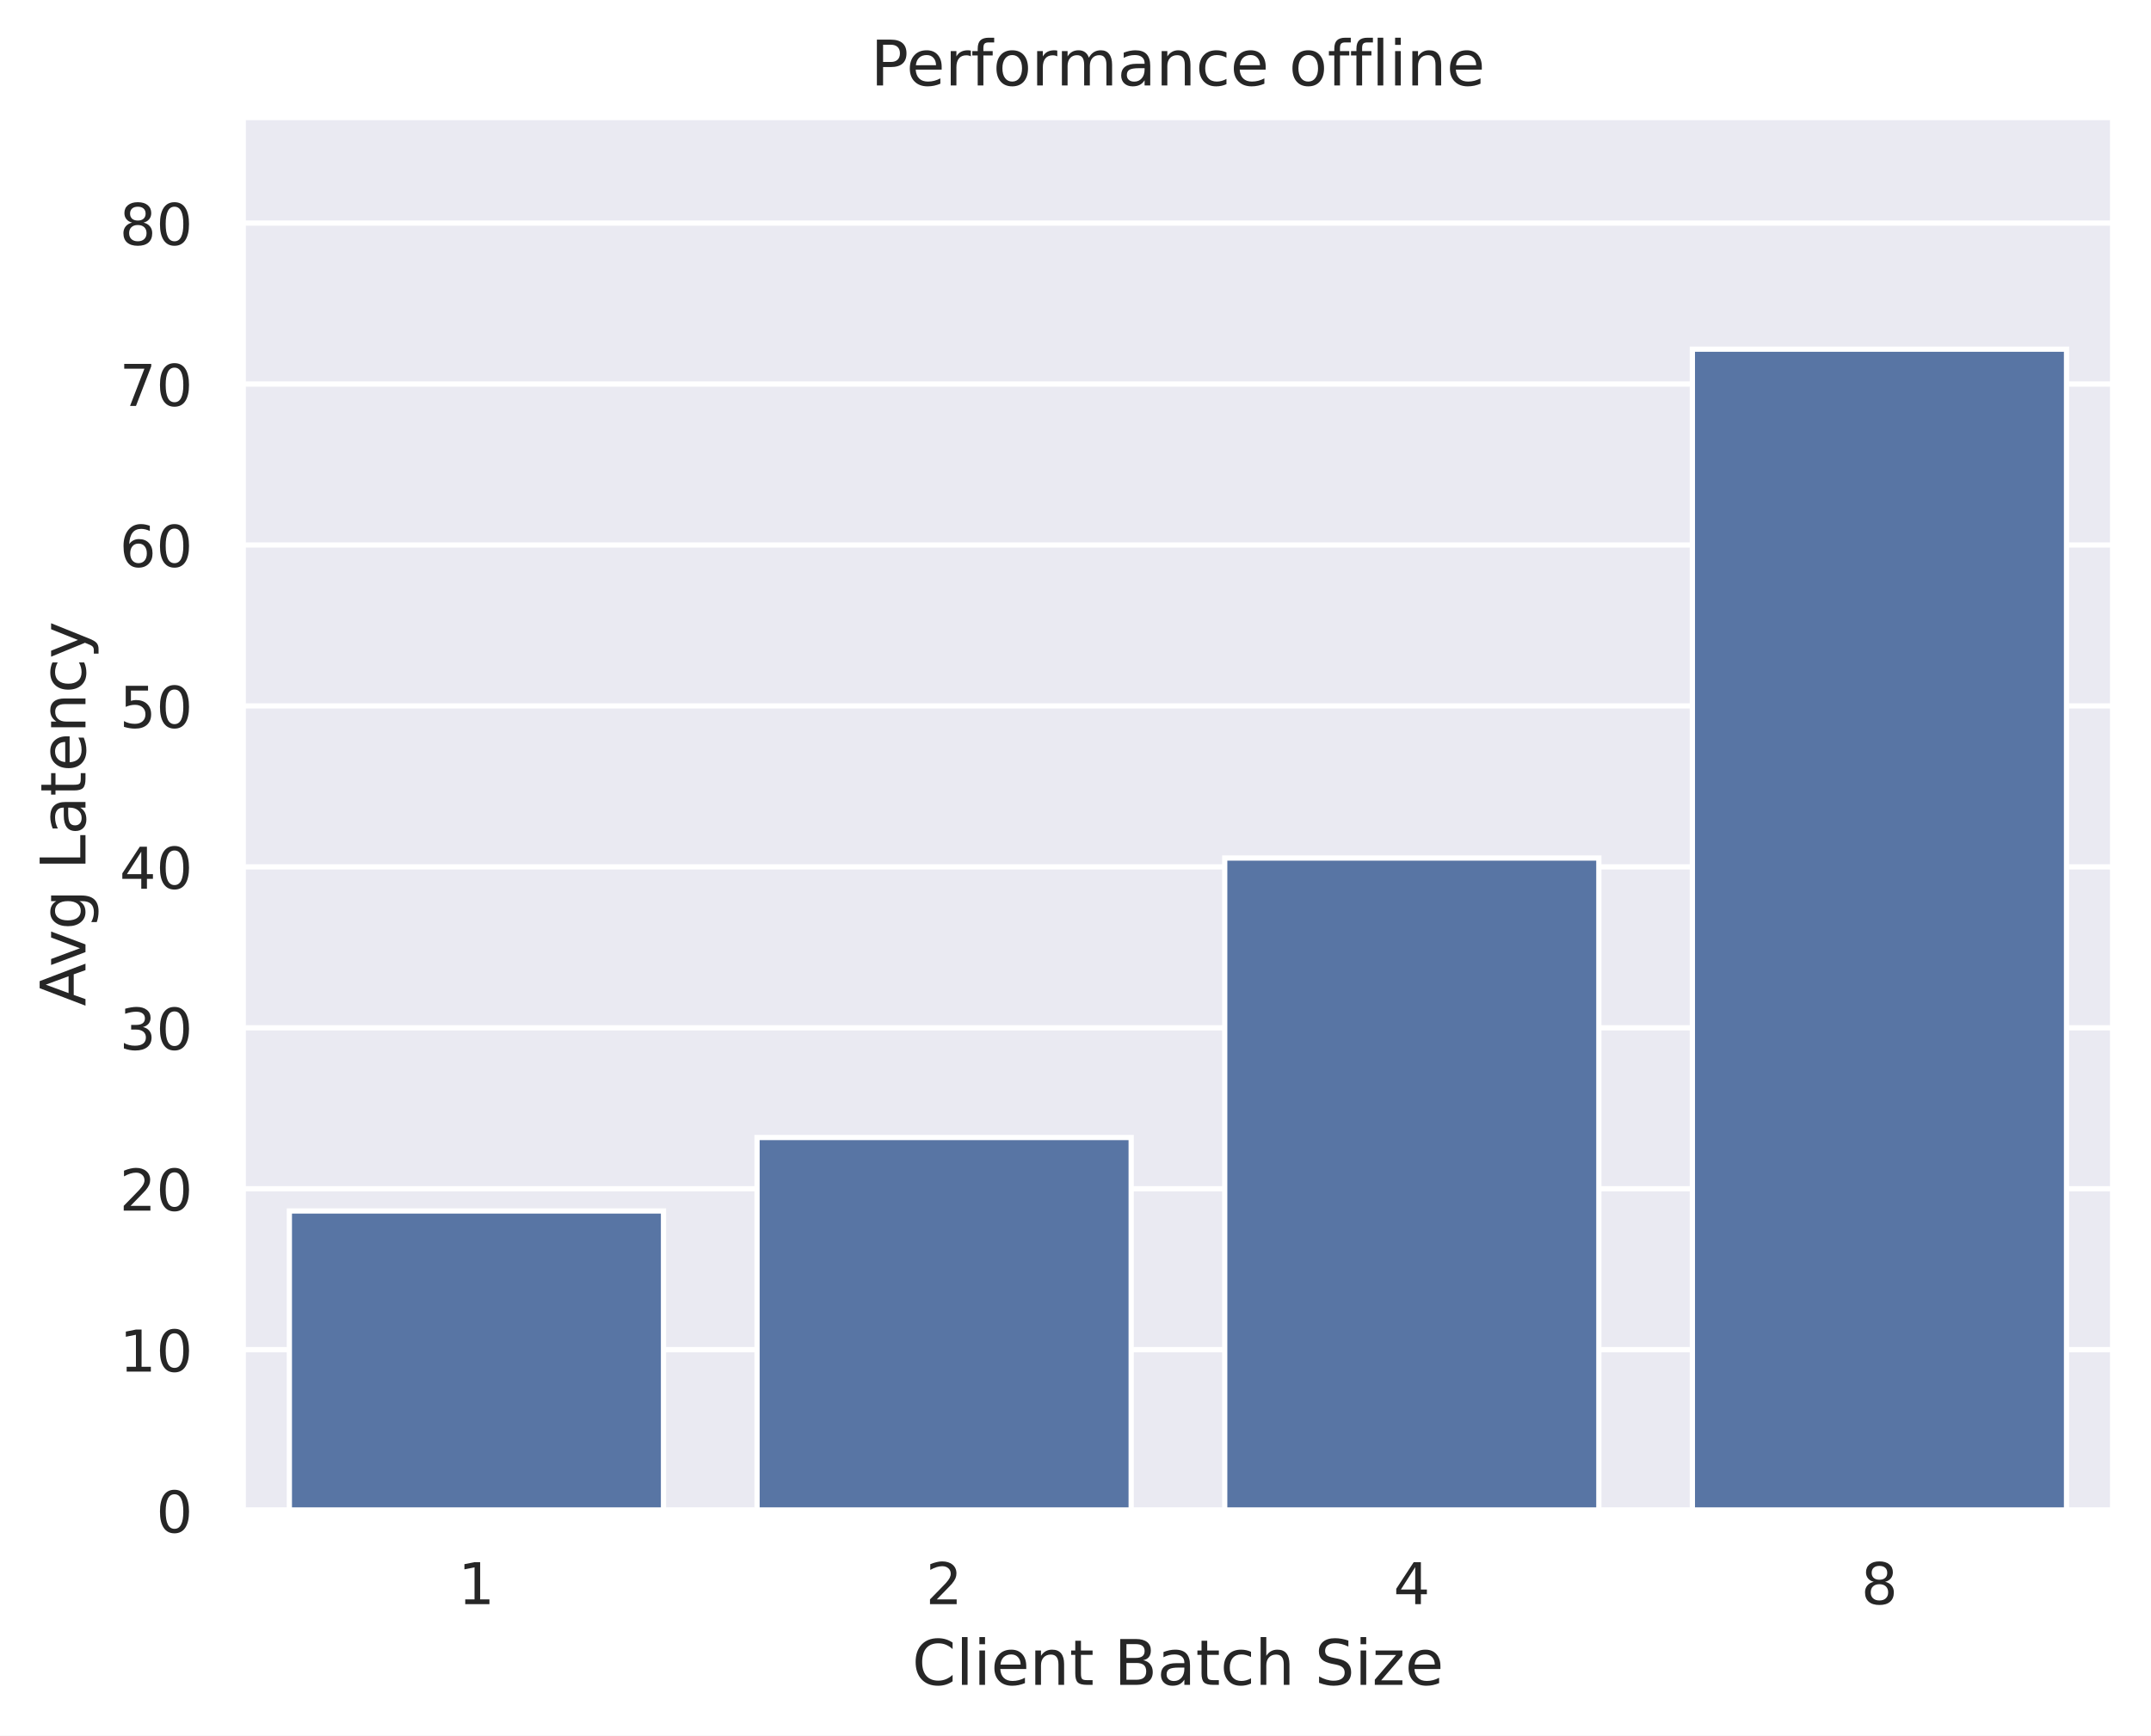
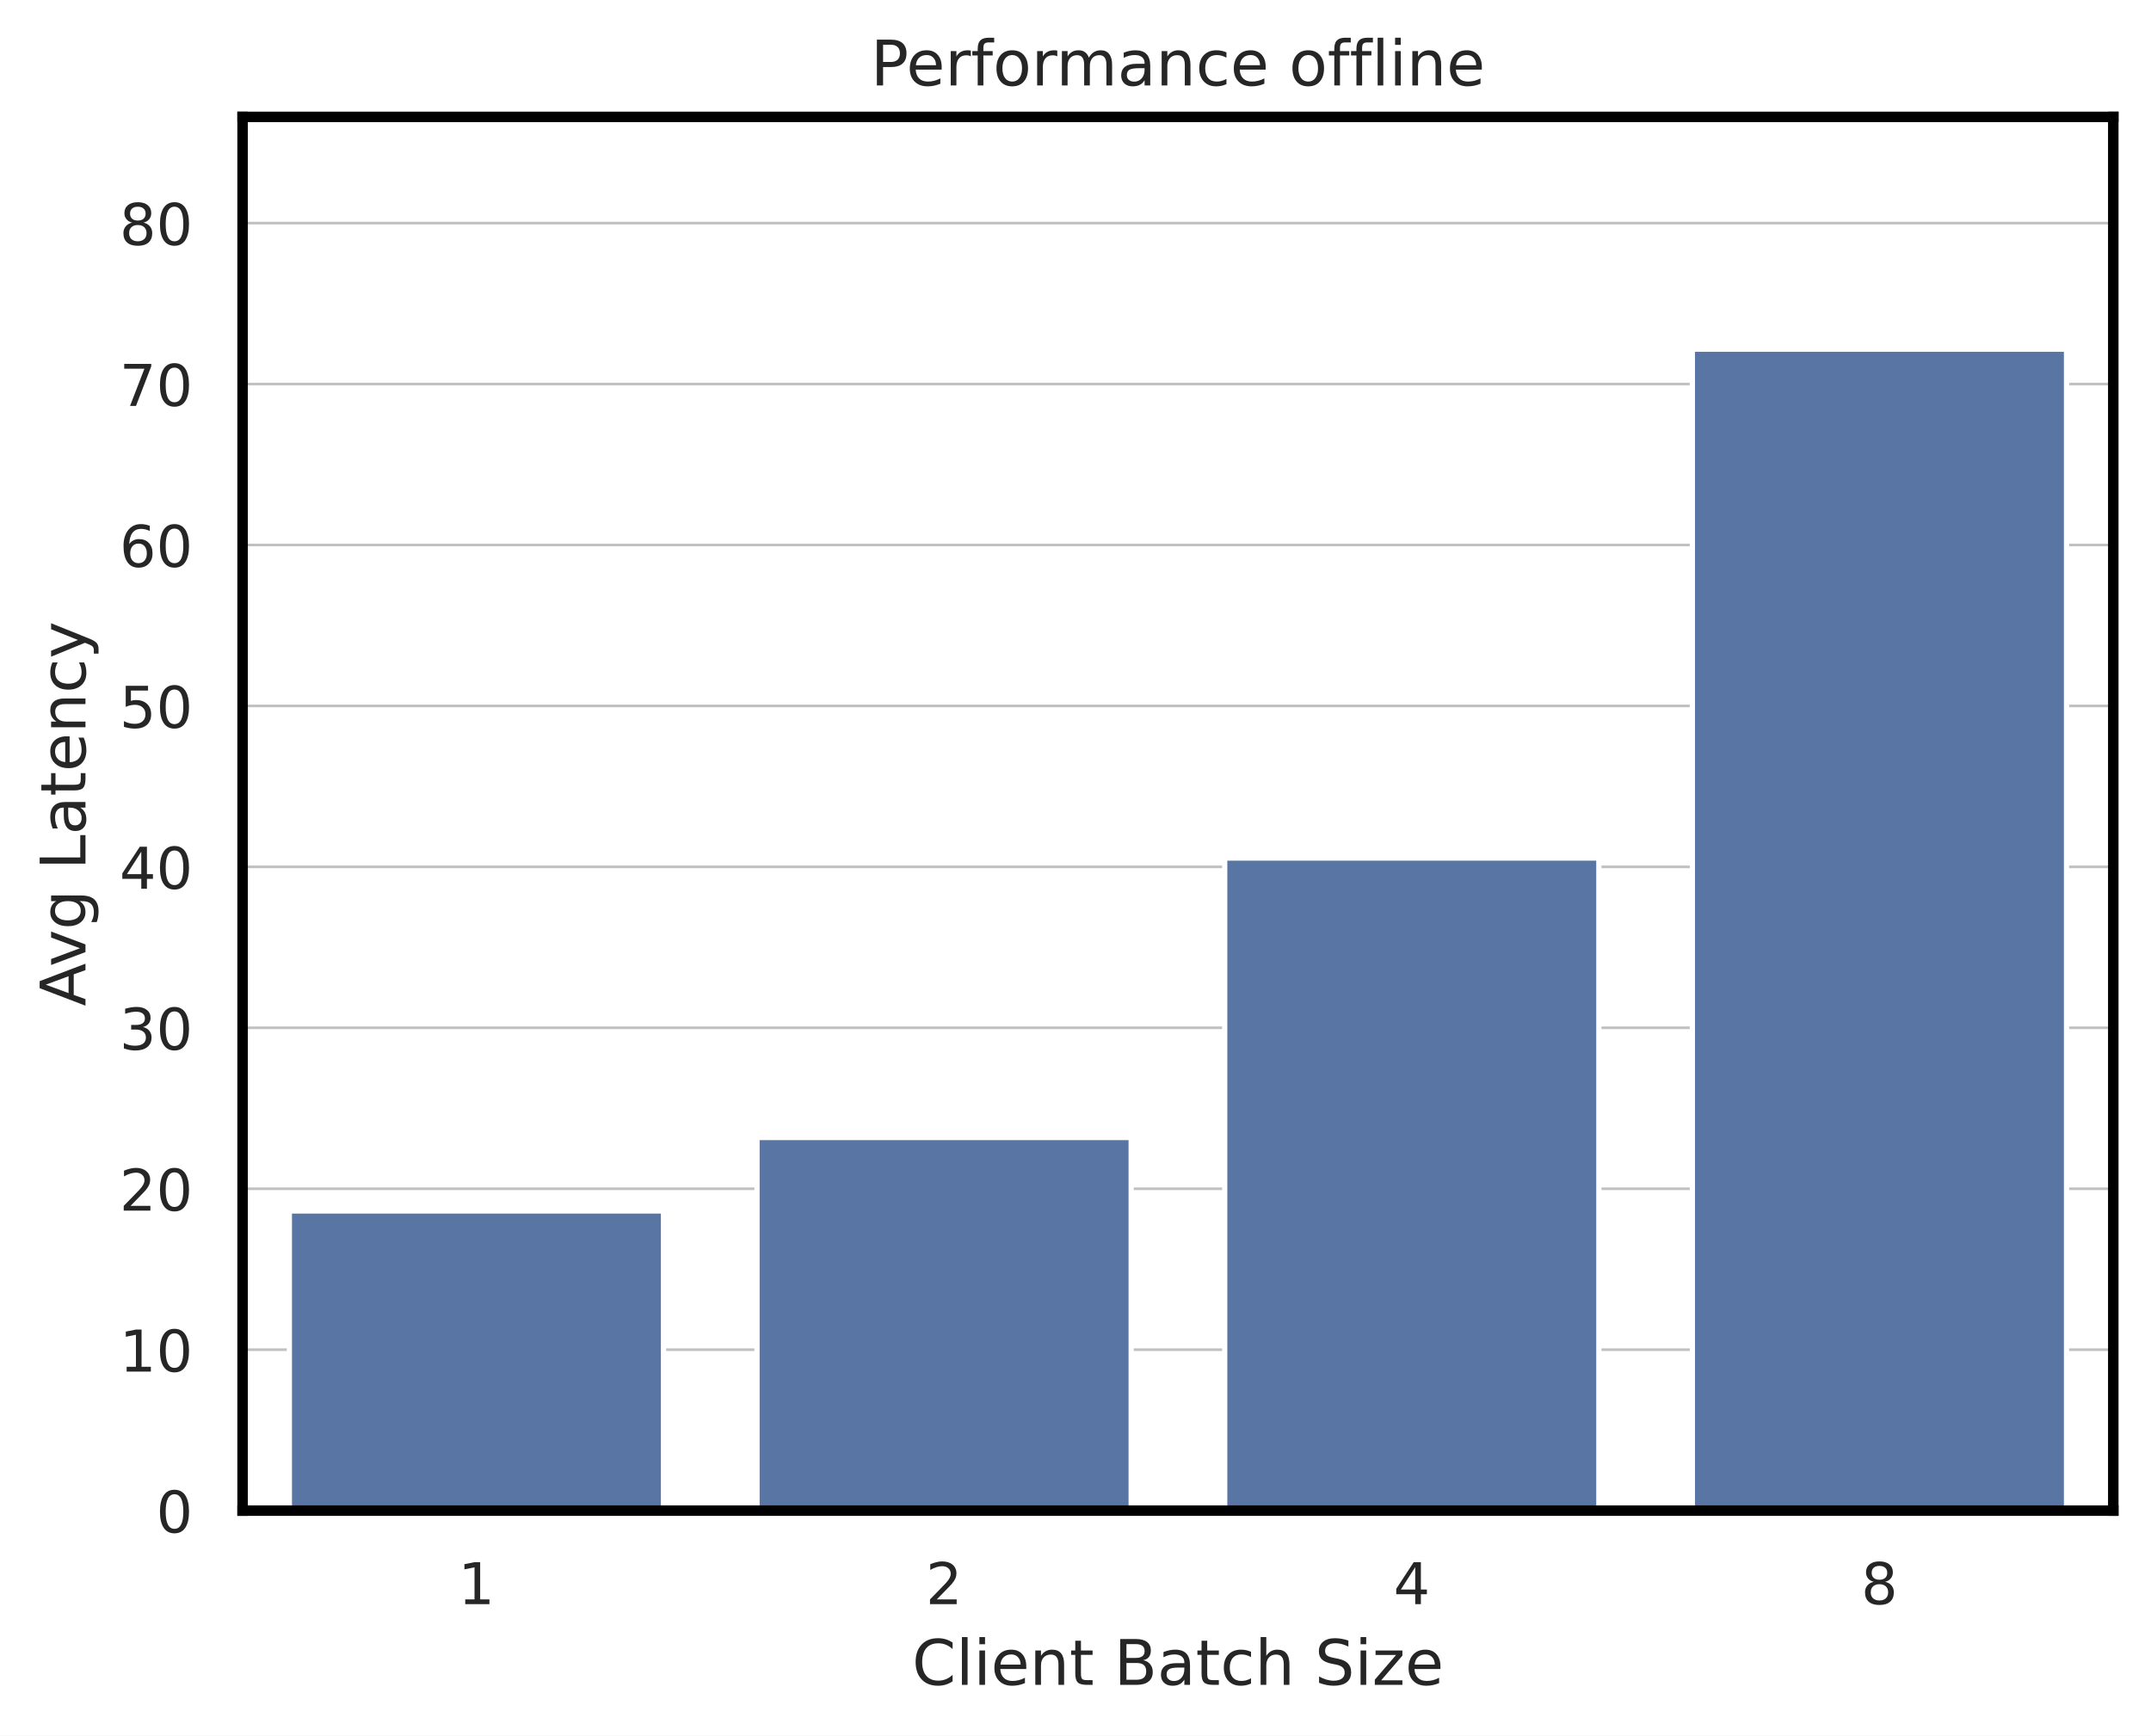
<svg xmlns="http://www.w3.org/2000/svg" xmlns:xlink="http://www.w3.org/1999/xlink" height="331.39pt" version="1.1" viewBox="0 0 410.631 331.39" width="410.631pt">
  <defs>
    <style type="text/css">*{stroke-linecap:butt;stroke-linejoin:round;}</style>
  </defs>
  <g id="figure_1">
    <g id="patch_1">
      <path d="M 0 331.39  L 410.631 331.39  L 410.631 0  L 0 0  z " style="fill:#ffffff;" />
    </g>
    <g id="axes_1">
      <g id="patch_2">
-         <path d="M 46.311 288.43  L 403.431 288.43  L 403.431 22.318  L 46.311 22.318  z " style="fill:#eaeaf2;" />
+         <path d="M 46.311 288.43  L 403.431 288.43  L 403.431 22.318  L 46.311 22.318  z " style="fill:#ffffff;" />
      </g>
      <g id="matplotlib.axis_1">
        <g id="xtick_1">
          <g id="text_1">
            <g style="fill:#262626;" transform="translate(87.45188 306.2884)scale(0.11 -0.11)">
              <defs>
                <path d="M 12.406 8.297  L 28.516 8.297  L 28.516 63.922  L 10.984 60.406  L 10.984 69.391  L 28.422 72.906  L 38.281 72.906  L 38.281 8.297  L 54.391 8.297  L 54.391 0  L 12.406 0  z " id="DejaVuSans-49" />
              </defs>
              <use xlink:href="#DejaVuSans-49" />
            </g>
          </g>
        </g>
        <g id="xtick_2">
          <g id="text_2">
            <g style="fill:#262626;" transform="translate(176.7319 306.2884)scale(0.11 -0.11)">
              <defs>
                <path d="M 19.188 8.297  L 53.609 8.297  L 53.609 0  L 7.328 0  L 7.328 8.297  Q 12.938 14.109 22.625 23.891  Q 32.328 33.688 34.812 36.531  Q 39.547 41.844 41.422 45.531  Q 43.312 49.219 43.312 52.781  Q 43.312 58.594 39.234 62.25  Q 35.156 65.922 28.609 65.922  Q 23.969 65.922 18.812 64.312  Q 13.672 62.703 7.812 59.422  L 7.812 69.391  Q 13.766 71.781 18.938 73  Q 24.125 74.219 28.422 74.219  Q 39.75 74.219 46.484 68.547  Q 53.219 62.891 53.219 53.422  Q 53.219 48.922 51.531 44.891  Q 49.859 40.875 45.406 35.406  Q 44.188 33.984 37.641 27.219  Q 31.109 20.453 19.188 8.297  z " id="DejaVuSans-50" />
              </defs>
              <use xlink:href="#DejaVuSans-50" />
            </g>
          </g>
        </g>
        <g id="xtick_3">
          <g id="text_3">
            <g style="fill:#262626;" transform="translate(266.0119 306.2884)scale(0.11 -0.11)">
              <defs>
                <path d="M 37.797 64.312  L 12.891 25.391  L 37.797 25.391  z M 35.203 72.906  L 47.609 72.906  L 47.609 25.391  L 58.016 25.391  L 58.016 17.188  L 47.609 17.188  L 47.609 0  L 37.797 0  L 37.797 17.188  L 4.891 17.188  L 4.891 26.703  z " id="DejaVuSans-52" />
              </defs>
              <use xlink:href="#DejaVuSans-52" />
            </g>
          </g>
        </g>
        <g id="xtick_4">
          <g id="text_4">
            <g style="fill:#262626;" transform="translate(355.2919 306.2884)scale(0.11 -0.11)">
              <defs>
                <path d="M 31.781 34.625  Q 24.75 34.625 20.719 30.859  Q 16.703 27.094 16.703 20.516  Q 16.703 13.922 20.719 10.156  Q 24.75 6.391 31.781 6.391  Q 38.812 6.391 42.859 10.172  Q 46.922 13.969 46.922 20.516  Q 46.922 27.094 42.891 30.859  Q 38.875 34.625 31.781 34.625  z M 21.922 38.812  Q 15.578 40.375 12.031 44.719  Q 8.5 49.078 8.5 55.328  Q 8.5 64.062 14.719 69.141  Q 20.953 74.219 31.781 74.219  Q 42.672 74.219 48.875 69.141  Q 55.078 64.062 55.078 55.328  Q 55.078 49.078 51.531 44.719  Q 48 40.375 41.703 38.812  Q 48.828 37.156 52.797 32.312  Q 56.781 27.484 56.781 20.516  Q 56.781 9.906 50.312 4.234  Q 43.844 -1.422 31.781 -1.422  Q 19.734 -1.422 13.25 4.234  Q 6.781 9.906 6.781 20.516  Q 6.781 27.484 10.781 32.312  Q 14.797 37.156 21.922 38.812  z M 18.312 54.391  Q 18.312 48.734 21.844 45.562  Q 25.391 42.391 31.781 42.391  Q 38.141 42.391 41.719 45.562  Q 45.312 48.734 45.312 54.391  Q 45.312 60.062 41.719 63.234  Q 38.141 66.406 31.781 66.406  Q 25.391 66.406 21.844 63.234  Q 18.312 60.062 18.312 54.391  z " id="DejaVuSans-56" />
              </defs>
              <use xlink:href="#DejaVuSans-56" />
            </g>
          </g>
        </g>
        <g id="text_5">
          <g style="fill:#262626;" transform="translate(174.1234 321.6942)scale(0.12 -0.12)">
            <defs>
              <path d="M 64.406 67.281  L 64.406 56.891  Q 59.422 61.531 53.781 63.812  Q 48.141 66.109 41.797 66.109  Q 29.297 66.109 22.656 58.469  Q 16.016 50.828 16.016 36.375  Q 16.016 21.969 22.656 14.328  Q 29.297 6.688 41.797 6.688  Q 48.141 6.688 53.781 8.984  Q 59.422 11.281 64.406 15.922  L 64.406 5.609  Q 59.234 2.094 53.438 0.328  Q 47.656 -1.422 41.219 -1.422  Q 24.656 -1.422 15.125 8.703  Q 5.609 18.844 5.609 36.375  Q 5.609 53.953 15.125 64.078  Q 24.656 74.219 41.219 74.219  Q 47.75 74.219 53.531 72.484  Q 59.328 70.75 64.406 67.281  z " id="DejaVuSans-67" />
              <path d="M 9.422 75.984  L 18.406 75.984  L 18.406 0  L 9.422 0  z " id="DejaVuSans-108" />
              <path d="M 9.422 54.688  L 18.406 54.688  L 18.406 0  L 9.422 0  z M 9.422 75.984  L 18.406 75.984  L 18.406 64.594  L 9.422 64.594  z " id="DejaVuSans-105" />
              <path d="M 56.203 29.594  L 56.203 25.203  L 14.891 25.203  Q 15.484 15.922 20.484 11.062  Q 25.484 6.203 34.422 6.203  Q 39.594 6.203 44.453 7.469  Q 49.312 8.734 54.109 11.281  L 54.109 2.781  Q 49.266 0.734 44.188 -0.344  Q 39.109 -1.422 33.891 -1.422  Q 20.797 -1.422 13.156 6.188  Q 5.516 13.812 5.516 26.812  Q 5.516 40.234 12.766 48.109  Q 20.016 56 32.328 56  Q 43.359 56 49.781 48.891  Q 56.203 41.797 56.203 29.594  z M 47.219 32.234  Q 47.125 39.594 43.094 43.984  Q 39.062 48.391 32.422 48.391  Q 24.906 48.391 20.391 44.141  Q 15.875 39.891 15.188 32.172  z " id="DejaVuSans-101" />
              <path d="M 54.891 33.016  L 54.891 0  L 45.906 0  L 45.906 32.719  Q 45.906 40.484 42.875 44.328  Q 39.844 48.188 33.797 48.188  Q 26.516 48.188 22.312 43.547  Q 18.109 38.922 18.109 30.906  L 18.109 0  L 9.078 0  L 9.078 54.688  L 18.109 54.688  L 18.109 46.188  Q 21.344 51.125 25.703 53.562  Q 30.078 56 35.797 56  Q 45.219 56 50.047 50.172  Q 54.891 44.344 54.891 33.016  z " id="DejaVuSans-110" />
              <path d="M 18.312 70.219  L 18.312 54.688  L 36.812 54.688  L 36.812 47.703  L 18.312 47.703  L 18.312 18.016  Q 18.312 11.328 20.141 9.422  Q 21.969 7.516 27.594 7.516  L 36.812 7.516  L 36.812 0  L 27.594 0  Q 17.188 0 13.234 3.875  Q 9.281 7.766 9.281 18.016  L 9.281 47.703  L 2.688 47.703  L 2.688 54.688  L 9.281 54.688  L 9.281 70.219  z " id="DejaVuSans-116" />
              <path id="DejaVuSans-32" />
              <path d="M 19.672 34.812  L 19.672 8.109  L 35.5 8.109  Q 43.453 8.109 47.281 11.406  Q 51.125 14.703 51.125 21.484  Q 51.125 28.328 47.281 31.562  Q 43.453 34.812 35.5 34.812  z M 19.672 64.797  L 19.672 42.828  L 34.281 42.828  Q 41.5 42.828 45.031 45.531  Q 48.578 48.25 48.578 53.812  Q 48.578 59.328 45.031 62.062  Q 41.5 64.797 34.281 64.797  z M 9.812 72.906  L 35.016 72.906  Q 46.297 72.906 52.391 68.219  Q 58.5 63.531 58.5 54.891  Q 58.5 48.188 55.375 44.234  Q 52.25 40.281 46.188 39.312  Q 53.469 37.75 57.5 32.781  Q 61.531 27.828 61.531 20.406  Q 61.531 10.641 54.891 5.312  Q 48.25 0 35.984 0  L 9.812 0  z " id="DejaVuSans-66" />
              <path d="M 34.281 27.484  Q 23.391 27.484 19.188 25  Q 14.984 22.516 14.984 16.5  Q 14.984 11.719 18.141 8.906  Q 21.297 6.109 26.703 6.109  Q 34.188 6.109 38.703 11.406  Q 43.219 16.703 43.219 25.484  L 43.219 27.484  z M 52.203 31.203  L 52.203 0  L 43.219 0  L 43.219 8.297  Q 40.141 3.328 35.547 0.953  Q 30.953 -1.422 24.312 -1.422  Q 15.922 -1.422 10.953 3.297  Q 6 8.016 6 15.922  Q 6 25.141 12.172 29.828  Q 18.359 34.516 30.609 34.516  L 43.219 34.516  L 43.219 35.406  Q 43.219 41.609 39.141 45  Q 35.062 48.391 27.688 48.391  Q 23 48.391 18.547 47.266  Q 14.109 46.141 10.016 43.891  L 10.016 52.203  Q 14.938 54.109 19.578 55.047  Q 24.219 56 28.609 56  Q 40.484 56 46.344 49.844  Q 52.203 43.703 52.203 31.203  z " id="DejaVuSans-97" />
              <path d="M 48.781 52.594  L 48.781 44.188  Q 44.969 46.297 41.141 47.344  Q 37.312 48.391 33.406 48.391  Q 24.656 48.391 19.812 42.844  Q 14.984 37.312 14.984 27.297  Q 14.984 17.281 19.812 11.734  Q 24.656 6.203 33.406 6.203  Q 37.312 6.203 41.141 7.25  Q 44.969 8.297 48.781 10.406  L 48.781 2.094  Q 45.016 0.344 40.984 -0.531  Q 36.969 -1.422 32.422 -1.422  Q 20.062 -1.422 12.781 6.344  Q 5.516 14.109 5.516 27.297  Q 5.516 40.672 12.859 48.328  Q 20.219 56 33.016 56  Q 37.156 56 41.109 55.141  Q 45.062 54.297 48.781 52.594  z " id="DejaVuSans-99" />
              <path d="M 54.891 33.016  L 54.891 0  L 45.906 0  L 45.906 32.719  Q 45.906 40.484 42.875 44.328  Q 39.844 48.188 33.797 48.188  Q 26.516 48.188 22.312 43.547  Q 18.109 38.922 18.109 30.906  L 18.109 0  L 9.078 0  L 9.078 75.984  L 18.109 75.984  L 18.109 46.188  Q 21.344 51.125 25.703 53.562  Q 30.078 56 35.797 56  Q 45.219 56 50.047 50.172  Q 54.891 44.344 54.891 33.016  z " id="DejaVuSans-104" />
              <path d="M 53.516 70.516  L 53.516 60.891  Q 47.906 63.578 42.922 64.891  Q 37.938 66.219 33.297 66.219  Q 25.25 66.219 20.875 63.094  Q 16.5 59.969 16.5 54.203  Q 16.5 49.359 19.406 46.891  Q 22.312 44.438 30.422 42.922  L 36.375 41.703  Q 47.406 39.594 52.656 34.297  Q 57.906 29 57.906 20.125  Q 57.906 9.516 50.797 4.047  Q 43.703 -1.422 29.984 -1.422  Q 24.812 -1.422 18.969 -0.25  Q 13.141 0.922 6.891 3.219  L 6.891 13.375  Q 12.891 10.016 18.656 8.297  Q 24.422 6.594 29.984 6.594  Q 38.422 6.594 43.016 9.906  Q 47.609 13.234 47.609 19.391  Q 47.609 24.75 44.312 27.781  Q 41.016 30.812 33.5 32.328  L 27.484 33.5  Q 16.453 35.688 11.516 40.375  Q 6.594 45.062 6.594 53.422  Q 6.594 63.094 13.406 68.656  Q 20.219 74.219 32.172 74.219  Q 37.312 74.219 42.625 73.281  Q 47.953 72.359 53.516 70.516  z " id="DejaVuSans-83" />
              <path d="M 5.516 54.688  L 48.188 54.688  L 48.188 46.484  L 14.406 7.172  L 48.188 7.172  L 48.188 0  L 4.297 0  L 4.297 8.203  L 38.094 47.516  L 5.516 47.516  z " id="DejaVuSans-122" />
            </defs>
            <use xlink:href="#DejaVuSans-67" />
            <use x="69.824" xlink:href="#DejaVuSans-108" />
            <use x="97.607" xlink:href="#DejaVuSans-105" />
            <use x="125.391" xlink:href="#DejaVuSans-101" />
            <use x="186.914" xlink:href="#DejaVuSans-110" />
            <use x="250.293" xlink:href="#DejaVuSans-116" />
            <use x="289.502" xlink:href="#DejaVuSans-32" />
            <use x="321.289" xlink:href="#DejaVuSans-66" />
            <use x="389.893" xlink:href="#DejaVuSans-97" />
            <use x="451.172" xlink:href="#DejaVuSans-116" />
            <use x="490.381" xlink:href="#DejaVuSans-99" />
            <use x="545.361" xlink:href="#DejaVuSans-104" />
            <use x="608.74" xlink:href="#DejaVuSans-32" />
            <use x="640.527" xlink:href="#DejaVuSans-83" />
            <use x="704.004" xlink:href="#DejaVuSans-105" />
            <use x="731.787" xlink:href="#DejaVuSans-122" />
            <use x="784.277" xlink:href="#DejaVuSans-101" />
          </g>
        </g>
      </g>
      <g id="matplotlib.axis_2">
        <g id="ytick_1">
          <g id="line2d_1">
-             <path clip-path="url(#p897e030a89)" d="M 46.311 288.43  L 403.431 288.43  " style="fill:none;stroke:#ffffff;stroke-linecap:round;" />
+             <path clip-path="url(#pf97a0a5929)" d="M 46.311 288.43  L 403.431 288.43  " style="fill:none;stroke:#c0c0c0;stroke-linecap:round;stroke-width:0.5;" />
          </g>
          <g id="text_6">
            <g style="fill:#262626;" transform="translate(29.8125 292.6093)scale(0.11 -0.11)">
              <defs>
                <path d="M 31.781 66.406  Q 24.172 66.406 20.328 58.906  Q 16.5 51.422 16.5 36.375  Q 16.5 21.391 20.328 13.891  Q 24.172 6.391 31.781 6.391  Q 39.453 6.391 43.281 13.891  Q 47.125 21.391 47.125 36.375  Q 47.125 51.422 43.281 58.906  Q 39.453 66.406 31.781 66.406  z M 31.781 74.219  Q 44.047 74.219 50.516 64.516  Q 56.984 54.828 56.984 36.375  Q 56.984 17.969 50.516 8.266  Q 44.047 -1.422 31.781 -1.422  Q 19.531 -1.422 13.062 8.266  Q 6.594 17.969 6.594 36.375  Q 6.594 54.828 13.062 64.516  Q 19.531 74.219 31.781 74.219  z " id="DejaVuSans-48" />
              </defs>
              <use xlink:href="#DejaVuSans-48" />
            </g>
          </g>
        </g>
        <g id="ytick_2">
          <g id="line2d_2">
-             <path clip-path="url(#p897e030a89)" d="M 46.311 257.701  L 403.431 257.701  " style="fill:none;stroke:#ffffff;stroke-linecap:round;" />
+             <path clip-path="url(#pf97a0a5929)" d="M 46.311 257.701  L 403.431 257.701  " style="fill:none;stroke:#c0c0c0;stroke-linecap:round;stroke-width:0.5;" />
          </g>
          <g id="text_7">
            <g style="fill:#262626;" transform="translate(22.81375 261.8797)scale(0.11 -0.11)">
              <use xlink:href="#DejaVuSans-49" />
              <use x="63.623" xlink:href="#DejaVuSans-48" />
            </g>
          </g>
        </g>
        <g id="ytick_3">
          <g id="line2d_3">
-             <path clip-path="url(#p897e030a89)" d="M 46.311 226.971  L 403.431 226.971  " style="fill:none;stroke:#ffffff;stroke-linecap:round;" />
+             <path clip-path="url(#pf97a0a5929)" d="M 46.311 226.971  L 403.431 226.971  " style="fill:none;stroke:#c0c0c0;stroke-linecap:round;stroke-width:0.5;" />
          </g>
          <g id="text_8">
            <g style="fill:#262626;" transform="translate(22.81375 231.1501)scale(0.11 -0.11)">
              <use xlink:href="#DejaVuSans-50" />
              <use x="63.623" xlink:href="#DejaVuSans-48" />
            </g>
          </g>
        </g>
        <g id="ytick_4">
          <g id="line2d_4">
-             <path clip-path="url(#p897e030a89)" d="M 46.311 196.241  L 403.431 196.241  " style="fill:none;stroke:#ffffff;stroke-linecap:round;" />
+             <path clip-path="url(#pf97a0a5929)" d="M 46.311 196.241  L 403.431 196.241  " style="fill:none;stroke:#c0c0c0;stroke-linecap:round;stroke-width:0.5;" />
          </g>
          <g id="text_9">
            <g style="fill:#262626;" transform="translate(22.81375 200.4205)scale(0.11 -0.11)">
              <defs>
                <path d="M 40.578 39.312  Q 47.656 37.797 51.625 33  Q 55.609 28.219 55.609 21.188  Q 55.609 10.406 48.188 4.484  Q 40.766 -1.422 27.094 -1.422  Q 22.516 -1.422 17.656 -0.516  Q 12.797 0.391 7.625 2.203  L 7.625 11.719  Q 11.719 9.328 16.594 8.109  Q 21.484 6.891 26.812 6.891  Q 36.078 6.891 40.938 10.547  Q 45.797 14.203 45.797 21.188  Q 45.797 27.641 41.281 31.266  Q 36.766 34.906 28.719 34.906  L 20.219 34.906  L 20.219 43.016  L 29.109 43.016  Q 36.375 43.016 40.234 45.922  Q 44.094 48.828 44.094 54.297  Q 44.094 59.906 40.109 62.906  Q 36.141 65.922 28.719 65.922  Q 24.656 65.922 20.016 65.031  Q 15.375 64.156 9.812 62.312  L 9.812 71.094  Q 15.438 72.656 20.344 73.438  Q 25.25 74.219 29.594 74.219  Q 40.828 74.219 47.359 69.109  Q 53.906 64.016 53.906 55.328  Q 53.906 49.266 50.438 45.094  Q 46.969 40.922 40.578 39.312  z " id="DejaVuSans-51" />
              </defs>
              <use xlink:href="#DejaVuSans-51" />
              <use x="63.623" xlink:href="#DejaVuSans-48" />
            </g>
          </g>
        </g>
        <g id="ytick_5">
          <g id="line2d_5">
-             <path clip-path="url(#p897e030a89)" d="M 46.311 165.512  L 403.431 165.512  " style="fill:none;stroke:#ffffff;stroke-linecap:round;" />
+             <path clip-path="url(#pf97a0a5929)" d="M 46.311 165.512  L 403.431 165.512  " style="fill:none;stroke:#c0c0c0;stroke-linecap:round;stroke-width:0.5;" />
          </g>
          <g id="text_10">
            <g style="fill:#262626;" transform="translate(22.81375 169.691)scale(0.11 -0.11)">
              <use xlink:href="#DejaVuSans-52" />
              <use x="63.623" xlink:href="#DejaVuSans-48" />
            </g>
          </g>
        </g>
        <g id="ytick_6">
          <g id="line2d_6">
-             <path clip-path="url(#p897e030a89)" d="M 46.311 134.782  L 403.431 134.782  " style="fill:none;stroke:#ffffff;stroke-linecap:round;" />
+             <path clip-path="url(#pf97a0a5929)" d="M 46.311 134.782  L 403.431 134.782  " style="fill:none;stroke:#c0c0c0;stroke-linecap:round;stroke-width:0.5;" />
          </g>
          <g id="text_11">
            <g style="fill:#262626;" transform="translate(22.81375 138.9614)scale(0.11 -0.11)">
              <defs>
                <path d="M 10.797 72.906  L 49.516 72.906  L 49.516 64.594  L 19.828 64.594  L 19.828 46.734  Q 21.969 47.469 24.109 47.828  Q 26.266 48.188 28.422 48.188  Q 40.625 48.188 47.75 41.5  Q 54.891 34.812 54.891 23.391  Q 54.891 11.625 47.562 5.094  Q 40.234 -1.422 26.906 -1.422  Q 22.312 -1.422 17.547 -0.641  Q 12.797 0.141 7.719 1.703  L 7.719 11.625  Q 12.109 9.234 16.797 8.062  Q 21.484 6.891 26.703 6.891  Q 35.156 6.891 40.078 11.328  Q 45.016 15.766 45.016 23.391  Q 45.016 31 40.078 35.438  Q 35.156 39.891 26.703 39.891  Q 22.75 39.891 18.812 39.016  Q 14.891 38.141 10.797 36.281  z " id="DejaVuSans-53" />
              </defs>
              <use xlink:href="#DejaVuSans-53" />
              <use x="63.623" xlink:href="#DejaVuSans-48" />
            </g>
          </g>
        </g>
        <g id="ytick_7">
          <g id="line2d_7">
-             <path clip-path="url(#p897e030a89)" d="M 46.311 104.053  L 403.431 104.053  " style="fill:none;stroke:#ffffff;stroke-linecap:round;" />
+             <path clip-path="url(#pf97a0a5929)" d="M 46.311 104.053  L 403.431 104.053  " style="fill:none;stroke:#c0c0c0;stroke-linecap:round;stroke-width:0.5;" />
          </g>
          <g id="text_12">
            <g style="fill:#262626;" transform="translate(22.81375 108.2318)scale(0.11 -0.11)">
              <defs>
                <path d="M 33.016 40.375  Q 26.375 40.375 22.484 35.828  Q 18.609 31.297 18.609 23.391  Q 18.609 15.531 22.484 10.953  Q 26.375 6.391 33.016 6.391  Q 39.656 6.391 43.531 10.953  Q 47.406 15.531 47.406 23.391  Q 47.406 31.297 43.531 35.828  Q 39.656 40.375 33.016 40.375  z M 52.594 71.297  L 52.594 62.312  Q 48.875 64.062 45.094 64.984  Q 41.312 65.922 37.594 65.922  Q 27.828 65.922 22.672 59.328  Q 17.531 52.734 16.797 39.406  Q 19.672 43.656 24.016 45.922  Q 28.375 48.188 33.594 48.188  Q 44.578 48.188 50.953 41.516  Q 57.328 34.859 57.328 23.391  Q 57.328 12.156 50.688 5.359  Q 44.047 -1.422 33.016 -1.422  Q 20.359 -1.422 13.672 8.266  Q 6.984 17.969 6.984 36.375  Q 6.984 53.656 15.188 63.938  Q 23.391 74.219 37.203 74.219  Q 40.922 74.219 44.703 73.484  Q 48.484 72.75 52.594 71.297  z " id="DejaVuSans-54" />
              </defs>
              <use xlink:href="#DejaVuSans-54" />
              <use x="63.623" xlink:href="#DejaVuSans-48" />
            </g>
          </g>
        </g>
        <g id="ytick_8">
          <g id="line2d_8">
-             <path clip-path="url(#p897e030a89)" d="M 46.311 73.323  L 403.431 73.323  " style="fill:none;stroke:#ffffff;stroke-linecap:round;" />
+             <path clip-path="url(#pf97a0a5929)" d="M 46.311 73.323  L 403.431 73.323  " style="fill:none;stroke:#c0c0c0;stroke-linecap:round;stroke-width:0.5;" />
          </g>
          <g id="text_13">
            <g style="fill:#262626;" transform="translate(22.81375 77.50222)scale(0.11 -0.11)">
              <defs>
                <path d="M 8.203 72.906  L 55.078 72.906  L 55.078 68.703  L 28.609 0  L 18.312 0  L 43.219 64.594  L 8.203 64.594  z " id="DejaVuSans-55" />
              </defs>
              <use xlink:href="#DejaVuSans-55" />
              <use x="63.623" xlink:href="#DejaVuSans-48" />
            </g>
          </g>
        </g>
        <g id="ytick_9">
          <g id="line2d_9">
-             <path clip-path="url(#p897e030a89)" d="M 46.311 42.594  L 403.431 42.594  " style="fill:none;stroke:#ffffff;stroke-linecap:round;" />
+             <path clip-path="url(#pf97a0a5929)" d="M 46.311 42.594  L 403.431 42.594  " style="fill:none;stroke:#c0c0c0;stroke-linecap:round;stroke-width:0.5;" />
          </g>
          <g id="text_14">
            <g style="fill:#262626;" transform="translate(22.81375 46.77264)scale(0.11 -0.11)">
              <use xlink:href="#DejaVuSans-56" />
              <use x="63.623" xlink:href="#DejaVuSans-48" />
            </g>
          </g>
        </g>
        <g id="text_15">
          <g style="fill:#262626;" transform="translate(16.31812 192.1101)rotate(-90)scale(0.12 -0.12)">
            <defs>
              <path d="M 34.188 63.188  L 20.797 26.906  L 47.609 26.906  z M 28.609 72.906  L 39.797 72.906  L 67.578 0  L 57.328 0  L 50.688 18.703  L 17.828 18.703  L 11.188 0  L 0.781 0  z " id="DejaVuSans-65" />
              <path d="M 2.984 54.688  L 12.5 54.688  L 29.594 8.797  L 46.688 54.688  L 56.203 54.688  L 35.688 0  L 23.484 0  z " id="DejaVuSans-118" />
              <path d="M 45.406 27.984  Q 45.406 37.75 41.375 43.109  Q 37.359 48.484 30.078 48.484  Q 22.859 48.484 18.828 43.109  Q 14.797 37.75 14.797 27.984  Q 14.797 18.266 18.828 12.891  Q 22.859 7.516 30.078 7.516  Q 37.359 7.516 41.375 12.891  Q 45.406 18.266 45.406 27.984  z M 54.391 6.781  Q 54.391 -7.172 48.188 -13.984  Q 42 -20.797 29.203 -20.797  Q 24.469 -20.797 20.266 -20.094  Q 16.062 -19.391 12.109 -17.922  L 12.109 -9.188  Q 16.062 -11.328 19.922 -12.344  Q 23.781 -13.375 27.781 -13.375  Q 36.625 -13.375 41.016 -8.766  Q 45.406 -4.156 45.406 5.172  L 45.406 9.625  Q 42.625 4.781 38.281 2.391  Q 33.938 0 27.875 0  Q 17.828 0 11.672 7.656  Q 5.516 15.328 5.516 27.984  Q 5.516 40.672 11.672 48.328  Q 17.828 56 27.875 56  Q 33.938 56 38.281 53.609  Q 42.625 51.219 45.406 46.391  L 45.406 54.688  L 54.391 54.688  z " id="DejaVuSans-103" />
              <path d="M 9.812 72.906  L 19.672 72.906  L 19.672 8.297  L 55.172 8.297  L 55.172 0  L 9.812 0  z " id="DejaVuSans-76" />
              <path d="M 32.172 -5.078  Q 28.375 -14.844 24.75 -17.812  Q 21.141 -20.797 15.094 -20.797  L 7.906 -20.797  L 7.906 -13.281  L 13.188 -13.281  Q 16.891 -13.281 18.938 -11.516  Q 21 -9.766 23.484 -3.219  L 25.094 0.875  L 2.984 54.688  L 12.5 54.688  L 29.594 11.922  L 46.688 54.688  L 56.203 54.688  z " id="DejaVuSans-121" />
            </defs>
            <use xlink:href="#DejaVuSans-65" />
            <use x="62.533" xlink:href="#DejaVuSans-118" />
            <use x="121.713" xlink:href="#DejaVuSans-103" />
            <use x="185.189" xlink:href="#DejaVuSans-32" />
            <use x="216.977" xlink:href="#DejaVuSans-76" />
            <use x="272.689" xlink:href="#DejaVuSans-97" />
            <use x="333.969" xlink:href="#DejaVuSans-116" />
            <use x="373.178" xlink:href="#DejaVuSans-101" />
            <use x="434.701" xlink:href="#DejaVuSans-110" />
            <use x="498.08" xlink:href="#DejaVuSans-99" />
            <use x="553.061" xlink:href="#DejaVuSans-121" />
          </g>
        </g>
      </g>
      <g id="patch_3">
-         <path clip-path="url(#p897e030a89)" d="M 55.239 288.43  L 126.663 288.43  L 126.663 231.215  L 55.239 231.215  z " style="fill:#5875a4;stroke:#ffffff;stroke-linejoin:miter;" />
+         <path clip-path="url(#pf97a0a5929)" d="M 55.239 288.43  L 126.663 288.43  L 126.663 231.215  L 55.239 231.215  z " style="fill:#5875a4;stroke:#ffffff;stroke-linejoin:miter;" />
      </g>
      <g id="patch_4">
-         <path clip-path="url(#p897e030a89)" d="M 144.519 288.43  L 215.943 288.43  L 215.943 217.193  L 144.519 217.193  z " style="fill:#5875a4;stroke:#ffffff;stroke-linejoin:miter;" />
+         <path clip-path="url(#pf97a0a5929)" d="M 144.519 288.43  L 215.943 288.43  L 215.943 217.193  L 144.519 217.193  z " style="fill:#5875a4;stroke:#ffffff;stroke-linejoin:miter;" />
      </g>
      <g id="patch_5">
-         <path clip-path="url(#p897e030a89)" d="M 233.799 288.43  L 305.223 288.43  L 305.223 163.825  L 233.799 163.825  z " style="fill:#5875a4;stroke:#ffffff;stroke-linejoin:miter;" />
+         <path clip-path="url(#pf97a0a5929)" d="M 233.799 288.43  L 305.223 288.43  L 305.223 163.825  L 233.799 163.825  z " style="fill:#5875a4;stroke:#ffffff;stroke-linejoin:miter;" />
      </g>
      <g id="patch_6">
-         <path clip-path="url(#p897e030a89)" d="M 323.079 288.43  L 394.503 288.43  L 394.503 66.67  L 323.079 66.67  z " style="fill:#5875a4;stroke:#ffffff;stroke-linejoin:miter;" />
+         <path clip-path="url(#pf97a0a5929)" d="M 323.079 288.43  L 394.503 288.43  L 394.503 66.67  L 323.079 66.67  z " style="fill:#5875a4;stroke:#ffffff;stroke-linejoin:miter;" />
      </g>
      <g id="patch_7">
-         <path d="M 46.311 288.43  L 46.311 22.318  " style="fill:none;stroke:#ffffff;stroke-linecap:square;stroke-linejoin:miter;stroke-width:1.25;" />
+         <path d="M 46.311 288.43  L 46.311 22.318  " style="fill:none;stroke:#000000;stroke-linecap:square;stroke-linejoin:miter;stroke-width:2;" />
      </g>
      <g id="patch_8">
-         <path d="M 403.431 288.43  L 403.431 22.318  " style="fill:none;stroke:#ffffff;stroke-linecap:square;stroke-linejoin:miter;stroke-width:1.25;" />
+         <path d="M 403.431 288.43  L 403.431 22.318  " style="fill:none;stroke:#000000;stroke-linecap:square;stroke-linejoin:miter;stroke-width:2;" />
      </g>
      <g id="patch_9">
-         <path d="M 46.311 288.43  L 403.431 288.43  " style="fill:none;stroke:#ffffff;stroke-linecap:square;stroke-linejoin:miter;stroke-width:1.25;" />
+         <path d="M 46.311 288.43  L 403.431 288.43  " style="fill:none;stroke:#000000;stroke-linecap:square;stroke-linejoin:miter;stroke-width:2;" />
      </g>
      <g id="patch_10">
-         <path d="M 46.311 22.318  L 403.431 22.318  " style="fill:none;stroke:#ffffff;stroke-linecap:square;stroke-linejoin:miter;stroke-width:1.25;" />
+         <path d="M 46.311 22.318  L 403.431 22.318  " style="fill:none;stroke:#000000;stroke-linecap:square;stroke-linejoin:miter;stroke-width:2;" />
      </g>
      <g id="text_16">
        <g style="fill:#262626;" transform="translate(166.2222 16.31812)scale(0.12 -0.12)">
          <defs>
            <path d="M 19.672 64.797  L 19.672 37.406  L 32.078 37.406  Q 38.969 37.406 42.719 40.969  Q 46.484 44.531 46.484 51.125  Q 46.484 57.672 42.719 61.234  Q 38.969 64.797 32.078 64.797  z M 9.812 72.906  L 32.078 72.906  Q 44.344 72.906 50.609 67.359  Q 56.891 61.812 56.891 51.125  Q 56.891 40.328 50.609 34.812  Q 44.344 29.297 32.078 29.297  L 19.672 29.297  L 19.672 0  L 9.812 0  z " id="DejaVuSans-80" />
            <path d="M 41.109 46.297  Q 39.594 47.172 37.812 47.578  Q 36.031 48 33.891 48  Q 26.266 48 22.188 43.047  Q 18.109 38.094 18.109 28.812  L 18.109 0  L 9.078 0  L 9.078 54.688  L 18.109 54.688  L 18.109 46.188  Q 20.953 51.172 25.484 53.578  Q 30.031 56 36.531 56  Q 37.453 56 38.578 55.875  Q 39.703 55.766 41.062 55.516  z " id="DejaVuSans-114" />
            <path d="M 37.109 75.984  L 37.109 68.5  L 28.516 68.5  Q 23.688 68.5 21.797 66.547  Q 19.922 64.594 19.922 59.516  L 19.922 54.688  L 34.719 54.688  L 34.719 47.703  L 19.922 47.703  L 19.922 0  L 10.891 0  L 10.891 47.703  L 2.297 47.703  L 2.297 54.688  L 10.891 54.688  L 10.891 58.5  Q 10.891 67.625 15.141 71.797  Q 19.391 75.984 28.609 75.984  z " id="DejaVuSans-102" />
            <path d="M 30.609 48.391  Q 23.391 48.391 19.188 42.75  Q 14.984 37.109 14.984 27.297  Q 14.984 17.484 19.156 11.844  Q 23.344 6.203 30.609 6.203  Q 37.797 6.203 41.984 11.859  Q 46.188 17.531 46.188 27.297  Q 46.188 37.016 41.984 42.703  Q 37.797 48.391 30.609 48.391  z M 30.609 56  Q 42.328 56 49.016 48.375  Q 55.719 40.766 55.719 27.297  Q 55.719 13.875 49.016 6.219  Q 42.328 -1.422 30.609 -1.422  Q 18.844 -1.422 12.172 6.219  Q 5.516 13.875 5.516 27.297  Q 5.516 40.766 12.172 48.375  Q 18.844 56 30.609 56  z " id="DejaVuSans-111" />
            <path d="M 52 44.188  Q 55.375 50.25 60.062 53.125  Q 64.75 56 71.094 56  Q 79.641 56 84.281 50.016  Q 88.922 44.047 88.922 33.016  L 88.922 0  L 79.891 0  L 79.891 32.719  Q 79.891 40.578 77.094 44.375  Q 74.312 48.188 68.609 48.188  Q 61.625 48.188 57.562 43.547  Q 53.516 38.922 53.516 30.906  L 53.516 0  L 44.484 0  L 44.484 32.719  Q 44.484 40.625 41.703 44.406  Q 38.922 48.188 33.109 48.188  Q 26.219 48.188 22.156 43.531  Q 18.109 38.875 18.109 30.906  L 18.109 0  L 9.078 0  L 9.078 54.688  L 18.109 54.688  L 18.109 46.188  Q 21.188 51.219 25.484 53.609  Q 29.781 56 35.688 56  Q 41.656 56 45.828 52.969  Q 50 49.953 52 44.188  z " id="DejaVuSans-109" />
          </defs>
          <use xlink:href="#DejaVuSans-80" />
          <use x="56.678" xlink:href="#DejaVuSans-101" />
          <use x="118.201" xlink:href="#DejaVuSans-114" />
          <use x="159.314" xlink:href="#DejaVuSans-102" />
          <use x="194.52" xlink:href="#DejaVuSans-111" />
          <use x="255.701" xlink:href="#DejaVuSans-114" />
          <use x="295.064" xlink:href="#DejaVuSans-109" />
          <use x="392.477" xlink:href="#DejaVuSans-97" />
          <use x="453.756" xlink:href="#DejaVuSans-110" />
          <use x="517.135" xlink:href="#DejaVuSans-99" />
          <use x="572.115" xlink:href="#DejaVuSans-101" />
          <use x="633.639" xlink:href="#DejaVuSans-32" />
          <use x="665.426" xlink:href="#DejaVuSans-111" />
          <use x="726.607" xlink:href="#DejaVuSans-102" />
          <use x="761.812" xlink:href="#DejaVuSans-102" />
          <use x="797.018" xlink:href="#DejaVuSans-108" />
          <use x="824.801" xlink:href="#DejaVuSans-105" />
          <use x="852.584" xlink:href="#DejaVuSans-110" />
          <use x="915.963" xlink:href="#DejaVuSans-101" />
        </g>
      </g>
      <g id="legend_1" />
    </g>
  </g>
  <defs>
-     <clipPath id="p897e030a89">
+     <clipPath id="pf97a0a5929">
      <rect height="266.112" width="357.12" x="46.311" y="22.318" />
    </clipPath>
  </defs>
</svg>
